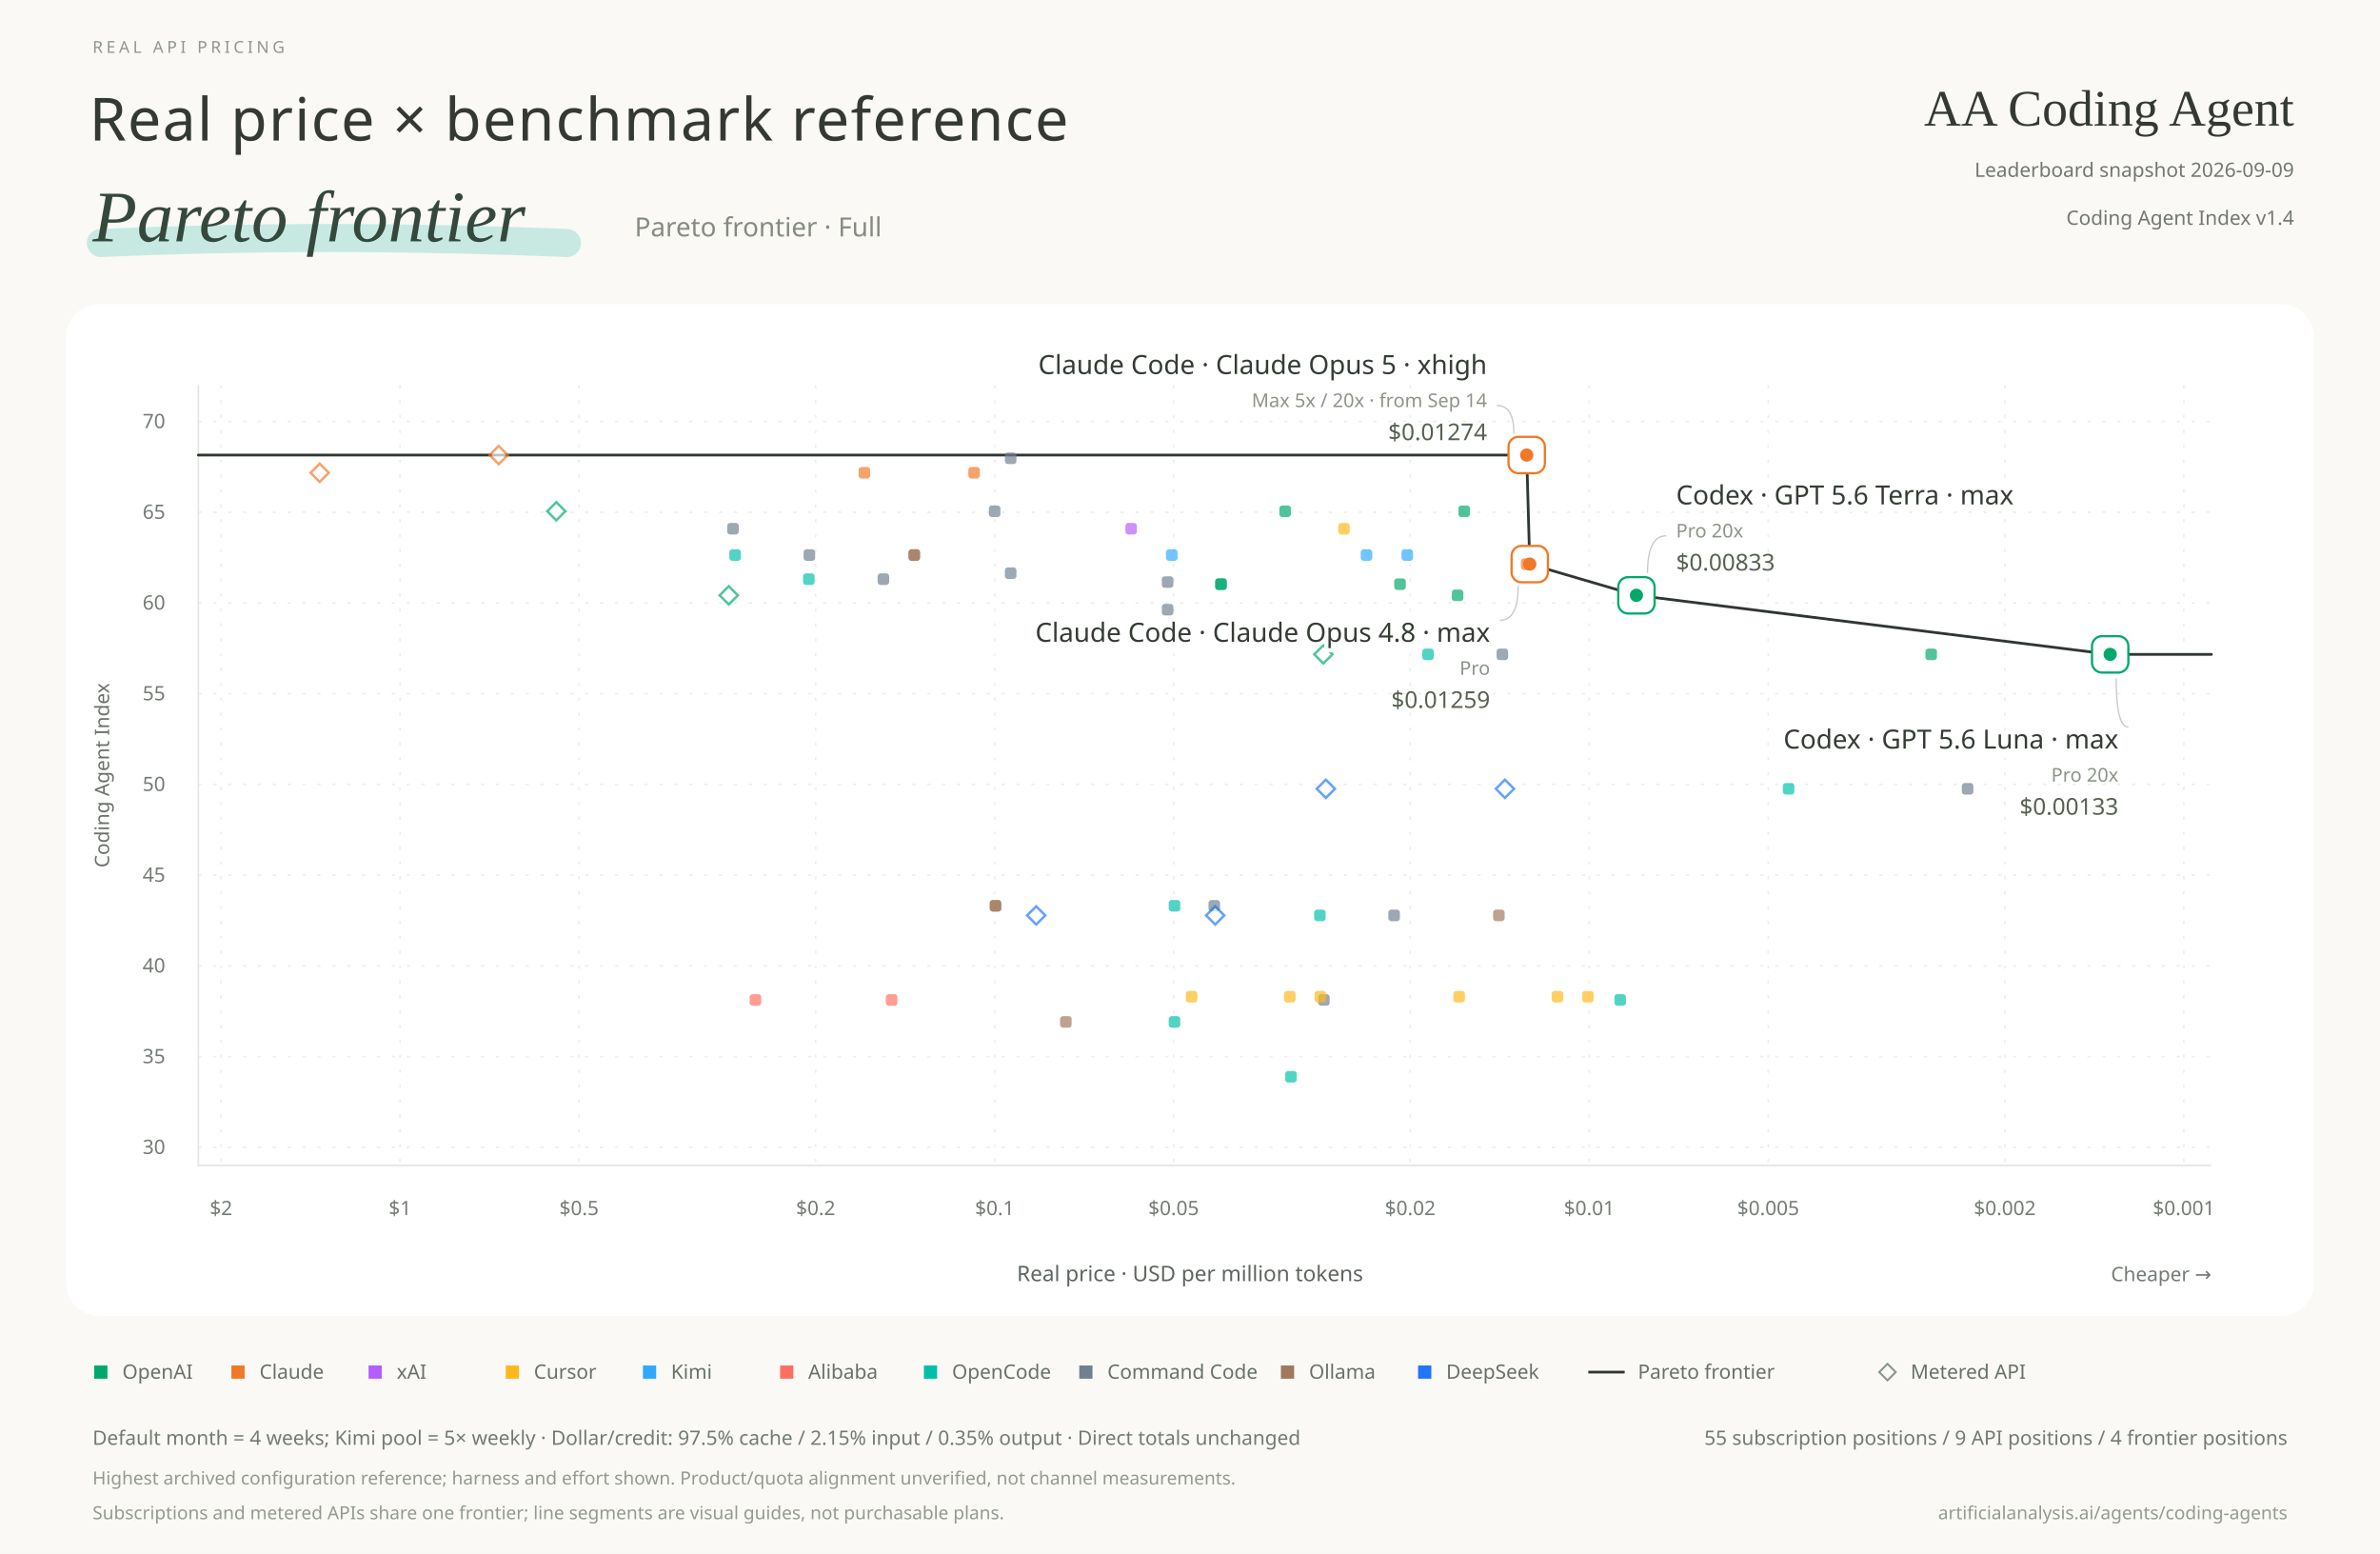
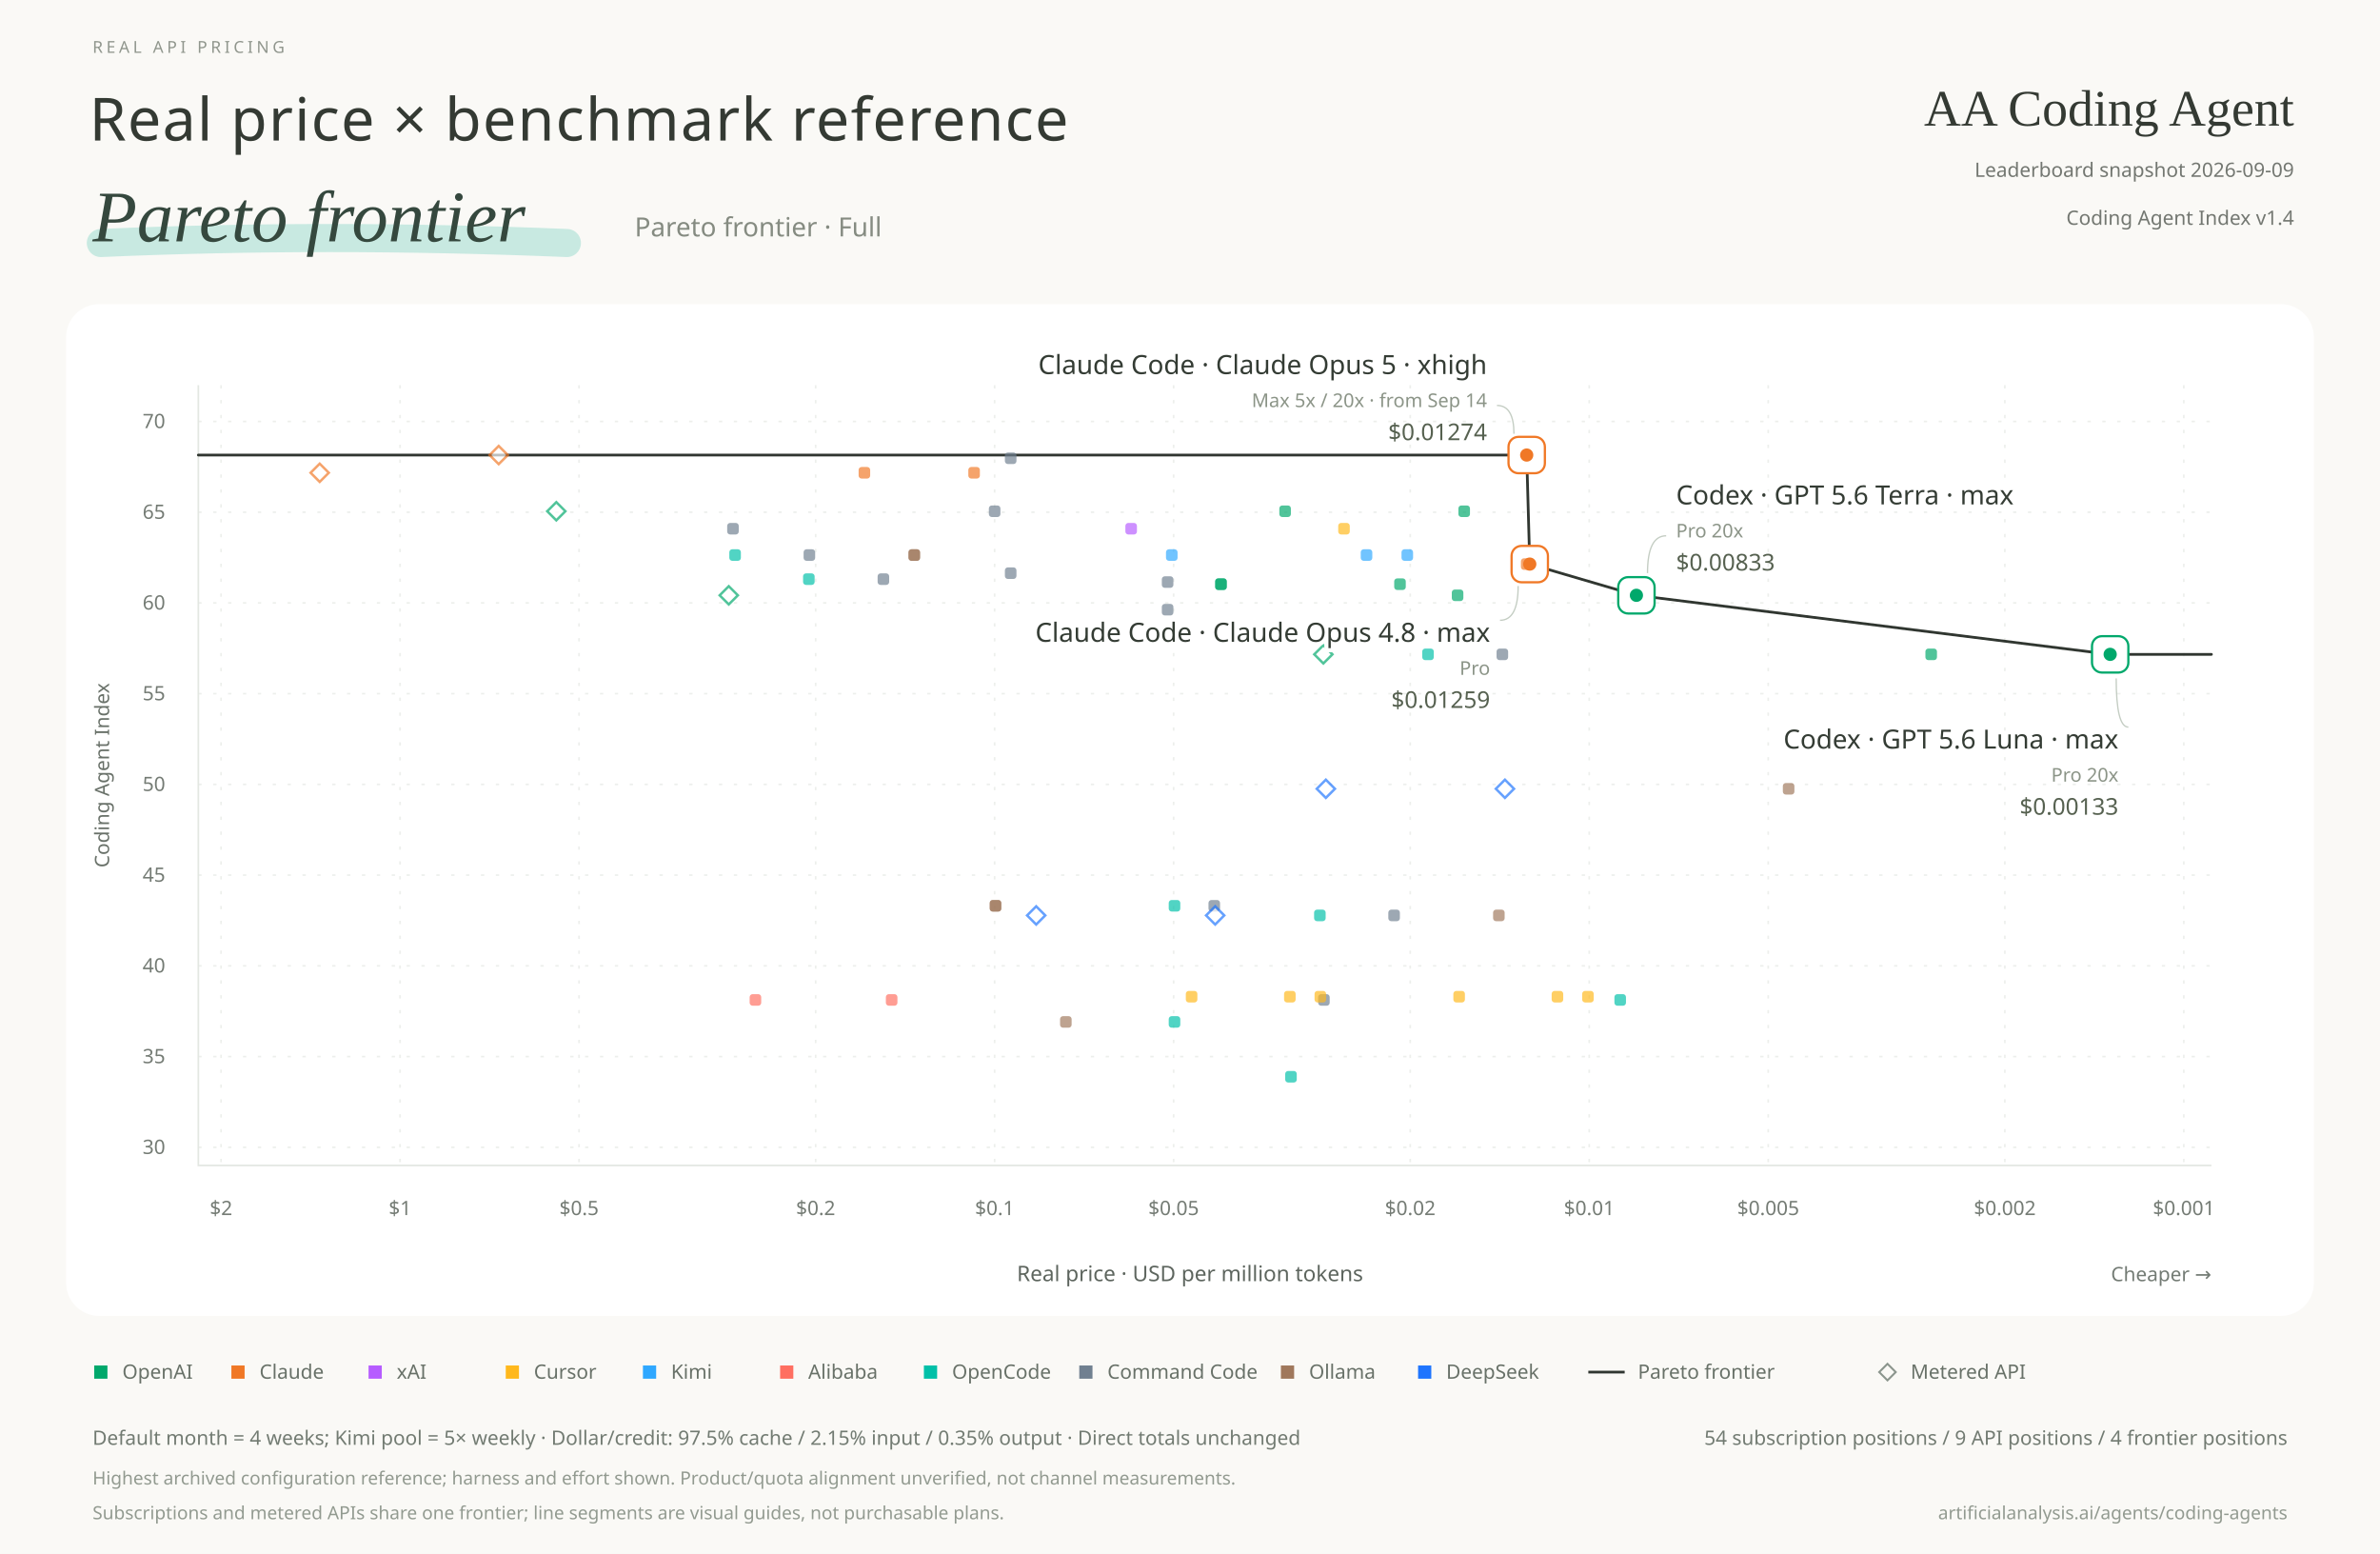
<svg xmlns="http://www.w3.org/2000/svg" width="1440" height="940" viewBox="0 0 1440 940" role="img" aria-labelledby="title desc">
  <style>text{font-family:"Microsoft YaHei","Segoe UI",sans-serif} .serif{font-family:"Times New Roman",serif} .number{font-family:"Segoe UI",sans-serif;font-variant-numeric:tabular-nums} .label-name{paint-order:stroke;stroke:#fff;stroke-width:5px;stroke-linejoin:round} .point:hover{opacity:1}</style>
  <rect width="1440" height="940" fill="#FAF9F6" />
  <text x="56.000" y="32.000" font-size="10" fill="#90968D" text-anchor="start" font-weight="400" letter-spacing="2.1">REAL API PRICING</text>
  <text x="54.000" y="85.000" font-size="36" fill="#343A33" text-anchor="start" font-weight="300" letter-spacing=".8">Real price × benchmark reference</text>
  <path d="M61 147 Q197 141 343 147" stroke="#9FDDD0" stroke-width="17" stroke-linecap="round" opacity=".55" fill="none" />
  <text x="56.000" y="146.000" font-size="44" fill="#35483E" text-anchor="start" font-weight="400" class="serif" font-style="italic">Pareto frontier</text>
  <text x="384.000" y="143.000" font-size="16" fill="#858B81" text-anchor="start" font-weight="300">Pareto frontier · Full</text>
  <text x="1388.000" y="76.000" font-size="31" fill="#343A33" text-anchor="end" font-weight="400" class="serif">AA Coding Agent</text>
  <text x="1388.000" y="107.000" font-size="12" fill="#737771" text-anchor="end" font-weight="400">Leaderboard snapshot  2026-09-09</text>
  <text x="1388.000" y="136.000" font-size="12" fill="#737771" text-anchor="end" font-weight="400">Coding Agent Index v1.4</text>
  <rect x="40" y="184" width="1360" height="612" rx="20" fill="#FFFFFF" />
  <path d="M1321.304 233V705" stroke="#E8EBE7" stroke-dasharray="2 7" opacity=".8" />
  <text x="1321.304" y="735.000" font-size="12" fill="#747B74" text-anchor="middle" font-weight="400" class="number">$0.001</text>
  <path d="M1213.008 233V705" stroke="#E8EBE7" stroke-dasharray="2 7" opacity=".8" />
  <text x="1213.008" y="735.000" font-size="12" fill="#747B74" text-anchor="middle" font-weight="400" class="number">$0.002</text>
  <path d="M1069.848 233V705" stroke="#E8EBE7" stroke-dasharray="2 7" opacity=".8" />
  <text x="1069.848" y="735.000" font-size="12" fill="#747B74" text-anchor="middle" font-weight="400" class="number">$0.005</text>
  <path d="M961.552 233V705" stroke="#E8EBE7" stroke-dasharray="2 7" opacity=".8" />
  <text x="961.552" y="735.000" font-size="12" fill="#747B74" text-anchor="middle" font-weight="400" class="number">$0.01</text>
  <path d="M853.255 233V705" stroke="#E8EBE7" stroke-dasharray="2 7" opacity=".8" />
  <text x="853.255" y="735.000" font-size="12" fill="#747B74" text-anchor="middle" font-weight="400" class="number">$0.02</text>
  <path d="M710.095 233V705" stroke="#E8EBE7" stroke-dasharray="2 7" opacity=".8" />
  <text x="710.095" y="735.000" font-size="12" fill="#747B74" text-anchor="middle" font-weight="400" class="number">$0.05</text>
  <path d="M601.799 233V705" stroke="#E8EBE7" stroke-dasharray="2 7" opacity=".8" />
  <text x="601.799" y="735.000" font-size="12" fill="#747B74" text-anchor="middle" font-weight="400" class="number">$0.1</text>
  <path d="M493.503 233V705" stroke="#E8EBE7" stroke-dasharray="2 7" opacity=".8" />
  <text x="493.503" y="735.000" font-size="12" fill="#747B74" text-anchor="middle" font-weight="400" class="number">$0.2</text>
  <path d="M350.343 233V705" stroke="#E8EBE7" stroke-dasharray="2 7" opacity=".8" />
  <text x="350.343" y="735.000" font-size="12" fill="#747B74" text-anchor="middle" font-weight="400" class="number">$0.5</text>
  <path d="M242.047 233V705" stroke="#E8EBE7" stroke-dasharray="2 7" opacity=".8" />
  <text x="242.047" y="735.000" font-size="12" fill="#747B74" text-anchor="middle" font-weight="400" class="number">$1</text>
  <path d="M133.751 233V705" stroke="#E8EBE7" stroke-dasharray="2 7" opacity=".8" />
  <text x="133.751" y="735.000" font-size="12" fill="#747B74" text-anchor="middle" font-weight="400" class="number">$2</text>
  <path d="M120 694.023H1338" stroke="#E8EBE7" stroke-dasharray="2 7" opacity=".8" />
  <text x="100.000" y="698.023" font-size="12" fill="#747B74" text-anchor="end" font-weight="400" class="number">30</text>
  <path d="M120 639.140H1338" stroke="#E8EBE7" stroke-dasharray="2 7" opacity=".8" />
  <text x="100.000" y="643.140" font-size="12" fill="#747B74" text-anchor="end" font-weight="400" class="number">35</text>
  <path d="M120 584.256H1338" stroke="#E8EBE7" stroke-dasharray="2 7" opacity=".8" />
  <text x="100.000" y="588.256" font-size="12" fill="#747B74" text-anchor="end" font-weight="400" class="number">40</text>
  <path d="M120 529.372H1338" stroke="#E8EBE7" stroke-dasharray="2 7" opacity=".8" />
  <text x="100.000" y="533.372" font-size="12" fill="#747B74" text-anchor="end" font-weight="400" class="number">45</text>
  <path d="M120 474.488H1338" stroke="#E8EBE7" stroke-dasharray="2 7" opacity=".8" />
  <text x="100.000" y="478.488" font-size="12" fill="#747B74" text-anchor="end" font-weight="400" class="number">50</text>
  <path d="M120 419.605H1338" stroke="#E8EBE7" stroke-dasharray="2 7" opacity=".8" />
  <text x="100.000" y="423.605" font-size="12" fill="#747B74" text-anchor="end" font-weight="400" class="number">55</text>
  <path d="M120 364.721H1338" stroke="#E8EBE7" stroke-dasharray="2 7" opacity=".8" />
  <text x="100.000" y="368.721" font-size="12" fill="#747B74" text-anchor="end" font-weight="400" class="number">60</text>
  <path d="M120 309.837H1338" stroke="#E8EBE7" stroke-dasharray="2 7" opacity=".8" />
  <text x="100.000" y="313.837" font-size="12" fill="#747B74" text-anchor="end" font-weight="400" class="number">65</text>
  <path d="M120 254.953H1338" stroke="#E8EBE7" stroke-dasharray="2 7" opacity=".8" />
  <text x="100.000" y="258.953" font-size="12" fill="#747B74" text-anchor="end" font-weight="400" class="number">70</text>
  <path d="M120 233V705H1338" fill="none" stroke="#E3E7E2" />
  <text x="66.000" y="469.000" font-size="12" fill="#697169" text-anchor="middle" font-weight="400" transform="rotate(-90 66 469.0)">Coding Agent Index</text>
  <text x="720.000" y="775.000" font-size="13" fill="#5D655E" text-anchor="middle" font-weight="400">Real price · USD per million tokens</text>
  <text x="1338.000" y="775.000" font-size="12" fill="#737B74" text-anchor="end" font-weight="400">Cheaper →</text>
  <path id="frontier" d="M120.000,275.263 L923.717,275.263 L925.567,341.225 L990.100,360.110 L1276.748,395.828 L1338.000,395.828" fill="none" stroke="#303630" stroke-width="1.65" stroke-linecap="round" stroke-linejoin="round" />
  <g class="point" data-billing="subscription" data-frontier="false" data-price="0.03247" data-score="65.0524" data-x="777.545" data-y="309.262" transform="translate(777.545 309.262)">
    <rect x="-3.5" y="-3.5" width="7" height="7" rx="1.8" fill="#00A86B" opacity=".68" />
  </g>
  <g class="point" data-billing="subscription" data-frontier="false" data-price="0.01623" data-score="65.0524" data-x="885.889" data-y="309.262" transform="translate(885.889 309.262)">
    <rect x="-3.5" y="-3.5" width="7" height="7" rx="1.8" fill="#00A86B" opacity=".68" />
  </g>
  <g class="point" data-billing="subscription" data-frontier="false" data-price="0.00266" data-score="57.1661" data-x="1168.452" data-y="395.828" transform="translate(1168.452 395.828)">
    <rect x="-3.5" y="-3.5" width="7" height="7" rx="1.8" fill="#00A86B" opacity=".68" />
  </g>
  <g class="point" data-billing="subscription" data-frontier="true" data-price="0.00133" data-score="57.1661" data-x="1276.748" data-y="395.828" transform="translate(1276.748 395.828)">
    <rect x="-11" y="-11" width="22" height="22" rx="6" fill="#FFF" stroke="#00A86B" stroke-width="1.35" />
    <circle r="4" fill="#00A86B" />
  </g>
  <g class="point" data-billing="subscription" data-frontier="true" data-price="0.01259" data-score="62.1405" data-x="925.567" data-y="341.225" transform="translate(925.567 341.225)">
    <rect x="-11" y="-11" width="22" height="22" rx="6" fill="#FFF" stroke="#F07826" stroke-width="1.35" />
    <circle r="4" fill="#F07826" />
  </g>
  <g class="point" data-billing="subscription" data-frontier="true" data-price="0.01274" data-score="68.1498" data-x="923.717" data-y="275.263" transform="translate(923.717 275.263)">
    <rect x="-11" y="-11" width="22" height="22" rx="6" fill="#FFF" stroke="#F07826" stroke-width="1.35" />
    <circle r="4" fill="#F07826" />
  </g>
  <g class="point" data-billing="subscription" data-frontier="false" data-price="0.02023" data-score="62.6388" data-x="851.469" data-y="335.755" transform="translate(851.469 335.755)">
    <rect x="-3.5" y="-3.5" width="7" height="7" rx="1.8" fill="#2FA8FF" opacity=".68" />
  </g>
  <g class="point" data-billing="subscription" data-frontier="false" data-price="0.05036" data-score="62.6388" data-x="708.975" data-y="335.755" transform="translate(708.975 335.755)">
    <rect x="-3.5" y="-3.5" width="7" height="7" rx="1.8" fill="#2FA8FF" opacity=".68" />
  </g>
  <g class="point" data-billing="subscription" data-frontier="false" data-price="0.02369" data-score="62.6388" data-x="826.801" data-y="335.755" transform="translate(826.801 335.755)">
    <rect x="-3.5" y="-3.5" width="7" height="7" rx="1.8" fill="#2FA8FF" opacity=".68" />
  </g>
  <g class="point" data-billing="subscription" data-frontier="false" data-price="0.14901" data-score="38.1218" data-x="539.485" data-y="604.872" transform="translate(539.485 604.872)">
    <rect x="-3.5" y="-3.5" width="7" height="7" rx="1.8" fill="#FF6F61" opacity=".68" />
  </g>
  <g class="point" data-billing="subscription" data-frontier="false" data-price="0.25253" data-score="38.1218" data-x="457.066" data-y="604.872" transform="translate(457.066 604.872)">
    <rect x="-3.5" y="-3.5" width="7" height="7" rx="1.8" fill="#FF6F61" opacity=".68" />
  </g>
  <g class="point" data-billing="subscription" data-frontier="false" data-price="0.01867" data-score="57.1661" data-x="864.007" data-y="395.828" transform="translate(864.007 395.828)">
    <rect x="-3.5" y="-3.5" width="7" height="7" rx="1.8" fill="#00C0A8" opacity=".68" />
  </g>
  <g class="point" data-billing="subscription" data-frontier="false" data-price="0.04983" data-score="43.3102" data-x="710.628" data-y="547.921" transform="translate(710.628 547.921)">
    <rect x="-3.5" y="-3.5" width="7" height="7" rx="1.8" fill="#00C0A8" opacity=".68" />
  </g>
  <g class="point" data-billing="subscription" data-frontier="false" data-price="0.04983" data-score="36.9103" data-x="710.628" data-y="618.171" transform="translate(710.628 618.171)">
    <rect x="-3.5" y="-3.5" width="7" height="7" rx="1.8" fill="#00C0A8" opacity=".68" />
  </g>
  <g class="point" data-billing="subscription" data-frontier="false" data-price="0.27322" data-score="62.6388" data-x="444.763" data-y="335.755" transform="translate(444.763 335.755)">
    <rect x="-3.5" y="-3.5" width="7" height="7" rx="1.8" fill="#00C0A8" opacity=".68" />
  </g>
  <g class="point" data-billing="subscription" data-frontier="false" data-price="0.03174" data-score="33.8893" data-x="781.097" data-y="651.331" transform="translate(781.097 651.331)">
    <rect x="-3.5" y="-3.5" width="7" height="7" rx="1.8" fill="#00C0A8" opacity=".68" />
  </g>
  <g class="point" data-billing="subscription" data-frontier="false" data-price="0.20534" data-score="61.3103" data-x="489.386" data-y="350.338" transform="translate(489.386 350.338)">
    <rect x="-3.5" y="-3.5" width="7" height="7" rx="1.8" fill="#00C0A8" opacity=".68" />
  </g>
  <g class="point" data-billing="subscription" data-frontier="false" data-price="0.00887" data-score="38.1218" data-x="980.286" data-y="604.872" transform="translate(980.286 604.872)">
    <rect x="-3.5" y="-3.5" width="7" height="7" rx="1.8" fill="#00C0A8" opacity=".68" />
  </g>
  <g class="point" data-billing="subscription" data-frontier="false" data-price="0.02838" data-score="42.7797" data-x="798.579" data-y="553.744" transform="translate(798.579 553.744)">
    <rect x="-3.5" y="-3.5" width="7" height="7" rx="1.8" fill="#00C0A8" opacity=".68" />
  </g>
+   <g class="point" data-billing="subscription" data-frontier="false" data-price="0.1" data-score="65.0524" data-x="601.799" data-y="309.262" transform="translate(601.799 309.262)">
+     <rect x="-3.5" y="-3.5" width="7" height="7" rx="1.8" fill="#708090" opacity=".68" />
+   </g>
+   <g class="point" data-billing="subscription" data-frontier="false" data-price="0.04272" data-score="43.3102" data-x="734.681" data-y="547.921" transform="translate(734.681 547.921)">
+     <rect x="-3.5" y="-3.5" width="7" height="7" rx="1.8" fill="#708090" opacity=".68" />
+   </g>
+   <g class="point" data-billing="subscription" data-frontier="false" data-price="0.05118" data-score="61.1501" data-x="706.451" data-y="352.097" transform="translate(706.451 352.097)">
+     <rect x="-3.5" y="-3.5" width="7" height="7" rx="1.8" fill="#708090" opacity=".68" />
+   </g>
+   <g class="point" data-billing="subscription" data-frontier="false" data-price="0.02794" data-score="38.1218" data-x="801.021" data-y="604.872" transform="translate(801.021 604.872)">
+     <rect x="-3.5" y="-3.5" width="7" height="7" rx="1.8" fill="#708090" opacity=".68" />
+   </g>
+   <g class="point" data-billing="subscription" data-frontier="false" data-price="0.02129" data-score="42.7797" data-x="843.490" data-y="553.744" transform="translate(843.490 553.744)">
+     <rect x="-3.5" y="-3.5" width="7" height="7" rx="1.8" fill="#708090" opacity=".68" />
+   </g>
+   <g class="point" data-billing="subscription" data-frontier="false" data-price="0.014" data-score="57.1661" data-x="908.982" data-y="395.828" transform="translate(908.982 395.828)">
+     <rect x="-3.5" y="-3.5" width="7" height="7" rx="1.8" fill="#708090" opacity=".68" />
+   </g>
+   <g class="point" data-billing="subscription" data-frontier="false" data-price="0.15385" data-score="61.3103" data-x="534.490" data-y="350.338" transform="translate(534.490 350.338)">
+     <rect x="-3.5" y="-3.5" width="7" height="7" rx="1.8" fill="#708090" opacity=".68" />
+   </g>
+   <g class="point" data-billing="subscription" data-frontier="false" data-price="0.09398" data-score="67.9728" data-x="611.500" data-y="277.206" transform="translate(611.500 277.206)">
+     <rect x="-3.5" y="-3.5" width="7" height="7" rx="1.8" fill="#708090" opacity=".68" />
+   </g>
+   <g class="point" data-billing="subscription" data-frontier="false" data-price="0.09398" data-score="61.6404" data-x="611.500" data-y="346.715" transform="translate(611.500 346.715)">
+     <rect x="-3.5" y="-3.5" width="7" height="7" rx="1.8" fill="#708090" opacity=".68" />
+   </g>
+   <g class="point" data-billing="subscription" data-frontier="false" data-price="0.20492" data-score="62.6388" data-x="489.706" data-y="335.755" transform="translate(489.706 335.755)">
+     <rect x="-3.5" y="-3.5" width="7" height="7" rx="1.8" fill="#708090" opacity=".68" />
+   </g>
+   <g class="point" data-billing="subscription" data-frontier="false" data-price="0.27548" data-score="64.09" data-x="443.476" data-y="319.826" transform="translate(443.476 319.826)">
+     <rect x="-3.5" y="-3.5" width="7" height="7" rx="1.8" fill="#708090" opacity=".68" />
+   </g>
+   <g class="point" data-billing="subscription" data-frontier="false" data-price="0.05118" data-score="59.6278" data-x="706.451" data-y="368.806" transform="translate(706.451 368.806)">
+     <rect x="-3.5" y="-3.5" width="7" height="7" rx="1.8" fill="#708090" opacity=".68" />
+   </g>
  <g class="point" data-billing="subscription" data-frontier="false" data-price="0.00462" data-score="49.7576" data-x="1082.197" data-y="477.149" transform="translate(1082.197 477.149)">
-     <rect x="-3.5" y="-3.5" width="7" height="7" rx="1.8" fill="#00C0A8" opacity=".68" />
-   </g>
-   <g class="point" data-billing="subscription" data-frontier="false" data-price="0.1" data-score="65.0524" data-x="601.799" data-y="309.262" transform="translate(601.799 309.262)">
-     <rect x="-3.5" y="-3.5" width="7" height="7" rx="1.8" fill="#708090" opacity=".68" />
-   </g>
-   <g class="point" data-billing="subscription" data-frontier="false" data-price="0.04272" data-score="43.3102" data-x="734.681" data-y="547.921" transform="translate(734.681 547.921)">
-     <rect x="-3.5" y="-3.5" width="7" height="7" rx="1.8" fill="#708090" opacity=".68" />
-   </g>
-   <g class="point" data-billing="subscription" data-frontier="false" data-price="0.00231" data-score="49.7576" data-x="1190.494" data-y="477.149" transform="translate(1190.494 477.149)">
-     <rect x="-3.5" y="-3.5" width="7" height="7" rx="1.8" fill="#708090" opacity=".68" />
-   </g>
-   <g class="point" data-billing="subscription" data-frontier="false" data-price="0.05118" data-score="61.1501" data-x="706.451" data-y="352.097" transform="translate(706.451 352.097)">
-     <rect x="-3.5" y="-3.5" width="7" height="7" rx="1.8" fill="#708090" opacity=".68" />
-   </g>
-   <g class="point" data-billing="subscription" data-frontier="false" data-price="0.02794" data-score="38.1218" data-x="801.021" data-y="604.872" transform="translate(801.021 604.872)">
-     <rect x="-3.5" y="-3.5" width="7" height="7" rx="1.8" fill="#708090" opacity=".68" />
-   </g>
-   <g class="point" data-billing="subscription" data-frontier="false" data-price="0.02129" data-score="42.7797" data-x="843.490" data-y="553.744" transform="translate(843.490 553.744)">
-     <rect x="-3.5" y="-3.5" width="7" height="7" rx="1.8" fill="#708090" opacity=".68" />
-   </g>
-   <g class="point" data-billing="subscription" data-frontier="false" data-price="0.014" data-score="57.1661" data-x="908.982" data-y="395.828" transform="translate(908.982 395.828)">
-     <rect x="-3.5" y="-3.5" width="7" height="7" rx="1.8" fill="#708090" opacity=".68" />
-   </g>
-   <g class="point" data-billing="subscription" data-frontier="false" data-price="0.15385" data-score="61.3103" data-x="534.490" data-y="350.338" transform="translate(534.490 350.338)">
-     <rect x="-3.5" y="-3.5" width="7" height="7" rx="1.8" fill="#708090" opacity=".68" />
-   </g>
-   <g class="point" data-billing="subscription" data-frontier="false" data-price="0.09398" data-score="67.9728" data-x="611.500" data-y="277.206" transform="translate(611.500 277.206)">
-     <rect x="-3.5" y="-3.5" width="7" height="7" rx="1.8" fill="#708090" opacity=".68" />
-   </g>
-   <g class="point" data-billing="subscription" data-frontier="false" data-price="0.09398" data-score="61.6404" data-x="611.500" data-y="346.715" transform="translate(611.500 346.715)">
-     <rect x="-3.5" y="-3.5" width="7" height="7" rx="1.8" fill="#708090" opacity=".68" />
-   </g>
-   <g class="point" data-billing="subscription" data-frontier="false" data-price="0.20492" data-score="62.6388" data-x="489.706" data-y="335.755" transform="translate(489.706 335.755)">
-     <rect x="-3.5" y="-3.5" width="7" height="7" rx="1.8" fill="#708090" opacity=".68" />
-   </g>
-   <g class="point" data-billing="subscription" data-frontier="false" data-price="0.27548" data-score="64.09" data-x="443.476" data-y="319.826" transform="translate(443.476 319.826)">
-     <rect x="-3.5" y="-3.5" width="7" height="7" rx="1.8" fill="#708090" opacity=".68" />
-   </g>
-   <g class="point" data-billing="subscription" data-frontier="false" data-price="0.05118" data-score="59.6278" data-x="706.451" data-y="368.806" transform="translate(706.451 368.806)">
-     <rect x="-3.5" y="-3.5" width="7" height="7" rx="1.8" fill="#708090" opacity=".68" />
+     <rect x="-3.5" y="-3.5" width="7" height="7" rx="1.8" fill="#A0785C" opacity=".68" />
  </g>
  <g class="point" data-billing="subscription" data-frontier="false" data-price="0.01419" data-score="42.7797" data-x="906.876" data-y="553.744" transform="translate(906.876 553.744)">
    <rect x="-3.5" y="-3.5" width="7" height="7" rx="1.8" fill="#A0785C" opacity=".68" />
  </g>
  <g class="point" data-billing="subscription" data-frontier="false" data-price="0.09965" data-score="43.3102" data-x="602.347" data-y="547.921" transform="translate(602.347 547.921)">
    <rect x="-3.5" y="-3.5" width="7" height="7" rx="1.8" fill="#A0785C" opacity=".68" />
  </g>
  <g class="point" data-billing="subscription" data-frontier="false" data-price="0.0759" data-score="36.9103" data-x="644.883" data-y="618.171" transform="translate(644.883 618.171)">
    <rect x="-3.5" y="-3.5" width="7" height="7" rx="1.8" fill="#A0785C" opacity=".68" />
  </g>
  <g class="point" data-billing="subscription" data-frontier="false" data-price="0.13652" data-score="62.6388" data-x="553.162" data-y="335.755" transform="translate(553.162 335.755)">
    <rect x="-3.5" y="-3.5" width="7" height="7" rx="1.8" fill="#A0785C" opacity=".68" />
  </g>
  <g class="point" data-billing="subscription" data-frontier="false" data-price="0.09967" data-score="43.3102" data-x="602.316" data-y="547.921" transform="translate(602.316 547.921)">
    <rect x="-3.5" y="-3.5" width="7" height="7" rx="1.8" fill="#A0785C" opacity=".68" />
  </g>
  <g class="point" data-billing="subscription" data-frontier="false" data-price="0.1365" data-score="62.6388" data-x="553.185" data-y="335.755" transform="translate(553.185 335.755)">
    <rect x="-3.5" y="-3.5" width="7" height="7" rx="1.8" fill="#A0785C" opacity=".68" />
  </g>
  <g class="point" data-billing="subscription" data-frontier="false" data-price="0.01665" data-score="60.4201" data-x="881.897" data-y="360.110" transform="translate(881.897 360.110)">
    <rect x="-3.5" y="-3.5" width="7" height="7" rx="1.8" fill="#00A86B" opacity=".68" />
  </g>
  <g class="point" data-billing="subscription" data-frontier="false" data-price="0.04162" data-score="61.0333" data-x="738.756" data-y="353.379" transform="translate(738.756 353.379)">
    <rect x="-3.5" y="-3.5" width="7" height="7" rx="1.8" fill="#00A86B" opacity=".68" />
  </g>
  <g class="point" data-billing="subscription" data-frontier="false" data-price="0.04163" data-score="61.0333" data-x="738.719" data-y="353.379" transform="translate(738.719 353.379)">
    <rect x="-3.5" y="-3.5" width="7" height="7" rx="1.8" fill="#00A86B" opacity=".68" />
  </g>
  <g class="point" data-billing="subscription" data-frontier="true" data-price="0.00833" data-score="60.4201" data-x="990.100" data-y="360.110" transform="translate(990.100 360.110)">
    <rect x="-11" y="-11" width="22" height="22" rx="6" fill="#FFF" stroke="#00A86B" stroke-width="1.35" />
    <circle r="4" fill="#00A86B" />
  </g>
  <g class="point" data-billing="subscription" data-frontier="false" data-price="0.02081" data-score="61.0333" data-x="847.052" data-y="353.379" transform="translate(847.052 353.379)">
    <rect x="-3.5" y="-3.5" width="7" height="7" rx="1.8" fill="#00A86B" opacity=".68" />
  </g>
  <g class="point" data-billing="subscription" data-frontier="false" data-price="0.01274" data-score="62.1405" data-x="923.717" data-y="341.225" transform="translate(923.717 341.225)">
    <rect x="-3.5" y="-3.5" width="7" height="7" rx="1.8" fill="#F07826" opacity=".68" />
  </g>
  <g class="point" data-billing="subscription" data-frontier="false" data-price="0.1656" data-score="67.1728" data-x="522.992" data-y="285.987" transform="translate(522.992 285.987)">
    <rect x="-3.5" y="-3.5" width="7" height="7" rx="1.8" fill="#F07826" opacity=".68" />
  </g>
  <g class="point" data-billing="subscription" data-frontier="false" data-price="0.10828" data-score="67.1728" data-x="589.370" data-y="285.987" transform="translate(589.370 285.987)">
    <rect x="-3.5" y="-3.5" width="7" height="7" rx="1.8" fill="#F07826" opacity=".68" />
  </g>
  <g class="point" data-billing="subscription" data-frontier="false" data-price="0.01005" data-score="38.3008" data-x="960.772" data-y="602.907" transform="translate(960.772 602.907)">
    <rect x="-3.5" y="-3.5" width="7" height="7" rx="1.8" fill="#FFB81C" opacity=".68" />
  </g>
  <g class="point" data-billing="subscription" data-frontier="false" data-price="0.02585" data-score="64.09" data-x="813.168" data-y="319.826" transform="translate(813.168 319.826)">
    <rect x="-3.5" y="-3.5" width="7" height="7" rx="1.8" fill="#FFB81C" opacity=".68" />
  </g>
  <g class="point" data-billing="subscription" data-frontier="false" data-price="0.01655" data-score="38.3008" data-x="882.838" data-y="602.907" transform="translate(882.838 602.907)">
    <rect x="-3.5" y="-3.5" width="7" height="7" rx="1.8" fill="#FFB81C" opacity=".68" />
  </g>
  <g class="point" data-billing="subscription" data-frontier="false" data-price="0.01131" data-score="38.3008" data-x="942.318" data-y="602.907" transform="translate(942.318 602.907)">
    <rect x="-3.5" y="-3.5" width="7" height="7" rx="1.8" fill="#FFB81C" opacity=".68" />
  </g>
  <g class="point" data-billing="subscription" data-frontier="false" data-price="0.05894" data-score="64.09" data-x="684.395" data-y="319.826" transform="translate(684.395 319.826)">
    <rect x="-3.5" y="-3.5" width="7" height="7" rx="1.8" fill="#B65CFF" opacity=".68" />
  </g>
  <g class="point" data-billing="subscription" data-frontier="false" data-price="0.02833" data-score="38.3008" data-x="798.855" data-y="602.907" transform="translate(798.855 602.907)">
    <rect x="-3.5" y="-3.5" width="7" height="7" rx="1.8" fill="#FFB81C" opacity=".68" />
  </g>
  <g class="point" data-billing="subscription" data-frontier="false" data-price="0.04664" data-score="38.3008" data-x="720.964" data-y="602.907" transform="translate(720.964 602.907)">
    <rect x="-3.5" y="-3.5" width="7" height="7" rx="1.8" fill="#FFB81C" opacity=".68" />
  </g>
  <g class="point" data-billing="subscription" data-frontier="false" data-price="0.03188" data-score="38.3008" data-x="780.410" data-y="602.907" transform="translate(780.410 602.907)">
    <rect x="-3.5" y="-3.5" width="7" height="7" rx="1.8" fill="#FFB81C" opacity=".68" />
  </g>
  <g class="point" data-billing="metered" data-frontier="false" data-price="0.01386" data-score="49.7576" data-x="910.552" data-y="477.149" transform="translate(910.552 477.149)">
    <path d="M0 -5.5L5.5 0 0 5.5 -5.5 0Z" fill="white" stroke="#1F75FE" stroke-width="1.5" opacity=".68" />
  </g>
  <g class="point" data-billing="metered" data-frontier="false" data-price="0.02773" data-score="49.7576" data-x="802.199" data-y="477.149" transform="translate(802.199 477.149)">
    <path d="M0 -5.5L5.5 0 0 5.5 -5.5 0Z" fill="white" stroke="#1F75FE" stroke-width="1.5" opacity=".68" />
  </g>
  <g class="point" data-billing="metered" data-frontier="false" data-price="0.04257" data-score="42.7797" data-x="735.230" data-y="553.744" transform="translate(735.230 553.744)">
    <path d="M0 -5.5L5.5 0 0 5.5 -5.5 0Z" fill="white" stroke="#1F75FE" stroke-width="1.5" opacity=".68" />
  </g>
  <g class="point" data-billing="metered" data-frontier="false" data-price="0.08514" data-score="42.7797" data-x="626.934" data-y="553.744" transform="translate(626.934 553.744)">
    <path d="M0 -5.5L5.5 0 0 5.5 -5.5 0Z" fill="white" stroke="#1F75FE" stroke-width="1.5" opacity=".68" />
  </g>
  <g class="point" data-billing="metered" data-frontier="false" data-price="0.546" data-score="65.0524" data-x="336.592" data-y="309.262" transform="translate(336.592 309.262)">
    <path d="M0 -5.5L5.5 0 0 5.5 -5.5 0Z" fill="white" stroke="#00A86B" stroke-width="1.5" opacity=".68" />
  </g>
  <g class="point" data-billing="metered" data-frontier="false" data-price="0.6825" data-score="68.1498" data-x="301.729" data-y="275.263" transform="translate(301.729 275.263)">
    <path d="M0 -5.5L5.5 0 0 5.5 -5.5 0Z" fill="white" stroke="#F07826" stroke-width="1.5" opacity=".68" />
  </g>
  <g class="point" data-billing="metered" data-frontier="false" data-price="1.365" data-score="67.1728" data-x="193.433" data-y="285.987" transform="translate(193.433 285.987)">
    <path d="M0 -5.5L5.5 0 0 5.5 -5.5 0Z" fill="white" stroke="#F07826" stroke-width="1.5" opacity=".68" />
  </g>
  <g class="point" data-billing="metered" data-frontier="false" data-price="0.28" data-score="60.4201" data-x="440.933" data-y="360.110" transform="translate(440.933 360.110)">
    <path d="M0 -5.5L5.5 0 0 5.5 -5.5 0Z" fill="white" stroke="#00A86B" stroke-width="1.5" opacity=".68" />
  </g>
  <g class="point" data-billing="metered" data-frontier="false" data-price="0.028" data-score="57.1661" data-x="800.685" data-y="395.828" transform="translate(800.685 395.828)">
    <path d="M0 -5.5L5.5 0 0 5.5 -5.5 0Z" fill="white" stroke="#00A86B" stroke-width="1.5" opacity=".68" />
  </g>
  <g class="front-label" data-model="claude-opus-5">
    <path d="M915.999,262.400Q915.999,245.263 905.717,245.263" stroke="#C4CDC3" stroke-width=".8" fill="none" />
    <text x="899.717" y="226.263" font-size="16" fill="#343C34" text-anchor="end" font-weight="400" class="label-name">Claude Code · Claude Opus 5 · xhigh</text>
    <text x="899.717" y="246.263" font-size="11.5" fill="#8B9487" text-anchor="end" font-weight="400">Max 5x / 20x · from Sep 14</text>
    <text x="899.717" y="266.263" font-size="14" fill="#566150" text-anchor="end" font-weight="400" class="number">$0.01274</text>
  </g>
  <g class="front-label" data-model="claude-opus-4.8">
    <path d="M918.549,354.482Q918.549,375.225 907.567,375.225" stroke="#C4CDC3" stroke-width=".8" fill="none" />
    <text x="901.567" y="388.225" font-size="16" fill="#343C34" text-anchor="end" font-weight="400" class="label-name">Claude Code · Claude Opus 4.8 · max</text>
    <text x="901.567" y="408.225" font-size="11.5" fill="#8B9487" text-anchor="end" font-weight="400">Pro</text>
    <text x="901.567" y="428.225" font-size="14" fill="#566150" text-anchor="end" font-weight="400" class="number">$0.01259</text>
  </g>
  <g class="front-label" data-model="gpt-5.6-terra">
    <path d="M996.808,346.693Q996.808,324.110 1008.100,324.110" stroke="#C4CDC3" stroke-width=".8" fill="none" />
    <text x="1014.100" y="305.110" font-size="16" fill="#343C34" text-anchor="start" font-weight="400" class="label-name">Codex · GPT 5.6 Terra · max</text>
    <text x="1014.100" y="325.110" font-size="11.5" fill="#8B9487" text-anchor="start" font-weight="400">Pro 20x</text>
    <text x="1014.100" y="345.110" font-size="14" fill="#566150" text-anchor="start" font-weight="400" class="number">$0.00833</text>
  </g>
  <g class="front-label" data-model="gpt-5.6-luna">
    <path d="M1280.386,410.380Q1280.386,439.828 1287.748,439.828" stroke="#C4CDC3" stroke-width=".8" fill="none" />
    <text x="1281.748" y="452.828" font-size="16" fill="#343C34" text-anchor="end" font-weight="400" class="label-name">Codex · GPT 5.6 Luna · max</text>
    <text x="1281.748" y="472.828" font-size="11.5" fill="#8B9487" text-anchor="end" font-weight="400">Pro 20x</text>
    <text x="1281.748" y="492.828" font-size="14" fill="#566150" text-anchor="end" font-weight="400" class="number">$0.00133</text>
  </g>
  <rect x="57" y="826" width="8" height="8" fill="#00A86B" />
  <text x="74.000" y="834.000" font-size="12" fill="#687168" text-anchor="start" font-weight="400">OpenAI</text>
  <rect x="140" y="826" width="8" height="8" fill="#F07826" />
  <text x="157.000" y="834.000" font-size="12" fill="#687168" text-anchor="start" font-weight="400">Claude</text>
  <rect x="223" y="826" width="8" height="8" fill="#B65CFF" />
  <text x="240.000" y="834.000" font-size="12" fill="#687168" text-anchor="start" font-weight="400">xAI</text>
  <rect x="306" y="826" width="8" height="8" fill="#FFB81C" />
  <text x="323.000" y="834.000" font-size="12" fill="#687168" text-anchor="start" font-weight="400">Cursor</text>
  <rect x="389" y="826" width="8" height="8" fill="#2FA8FF" />
  <text x="406.000" y="834.000" font-size="12" fill="#687168" text-anchor="start" font-weight="400">Kimi</text>
  <rect x="472" y="826" width="8" height="8" fill="#FF6F61" />
  <text x="489.000" y="834.000" font-size="12" fill="#687168" text-anchor="start" font-weight="400">Alibaba</text>
  <rect x="559" y="826" width="8" height="8" fill="#00C0A8" />
  <text x="576.000" y="834.000" font-size="12" fill="#687168" text-anchor="start" font-weight="400">OpenCode</text>
  <rect x="653" y="826" width="8" height="8" fill="#708090" />
  <text x="670.000" y="834.000" font-size="12" fill="#687168" text-anchor="start" font-weight="400">Command Code</text>
  <rect x="775" y="826" width="8" height="8" fill="#A0785C" />
  <text x="792.000" y="834.000" font-size="12" fill="#687168" text-anchor="start" font-weight="400">Ollama</text>
  <rect x="858" y="826" width="8" height="8" fill="#1F75FE" />
  <text x="875.000" y="834.000" font-size="12" fill="#687168" text-anchor="start" font-weight="400">DeepSeek</text>
  <path d="M961 830h22" stroke="#303630" stroke-width="1.65" />
  <text x="991.000" y="834.000" font-size="12" fill="#687168" text-anchor="start" font-weight="400">Pareto frontier</text>
  <path d="M1142 825l5 5-5 5-5-5Z" fill="none" stroke="#8B958D" stroke-width="1.2" />
  <text x="1156.000" y="834.000" font-size="12" fill="#687168" text-anchor="start" font-weight="400">Metered API</text>
  <text x="56.000" y="874.000" font-size="12" fill="#727B72" text-anchor="start" font-weight="400">Default month = 4 weeks; Kimi pool = 5× weekly · Dollar/credit: 97.5% cache / 2.15% input / 0.35% output · Direct totals unchanged</text>
-   <text x="1384.000" y="874.000" font-size="12" fill="#727B72" text-anchor="end" font-weight="400">55 subscription positions / 9 API positions / 4 frontier positions</text>
+   <text x="1384.000" y="874.000" font-size="12" fill="#727B72" text-anchor="end" font-weight="400">54 subscription positions / 9 API positions / 4 frontier positions</text>
  <text x="56.000" y="898.000" font-size="11" fill="#929A90" text-anchor="start" font-weight="400">Highest archived configuration reference; harness and effort shown. Product/quota alignment unverified, not channel measurements.</text>
  <text x="56.000" y="919.000" font-size="11" fill="#929A90" text-anchor="start" font-weight="400">Subscriptions and metered APIs share one frontier; line segments are visual guides, not purchasable plans.</text>
  <text x="1384.000" y="919.000" font-size="11" fill="#929A90" text-anchor="end" font-weight="400">artificialanalysis.ai/agents/coding-agents</text>
</svg>
